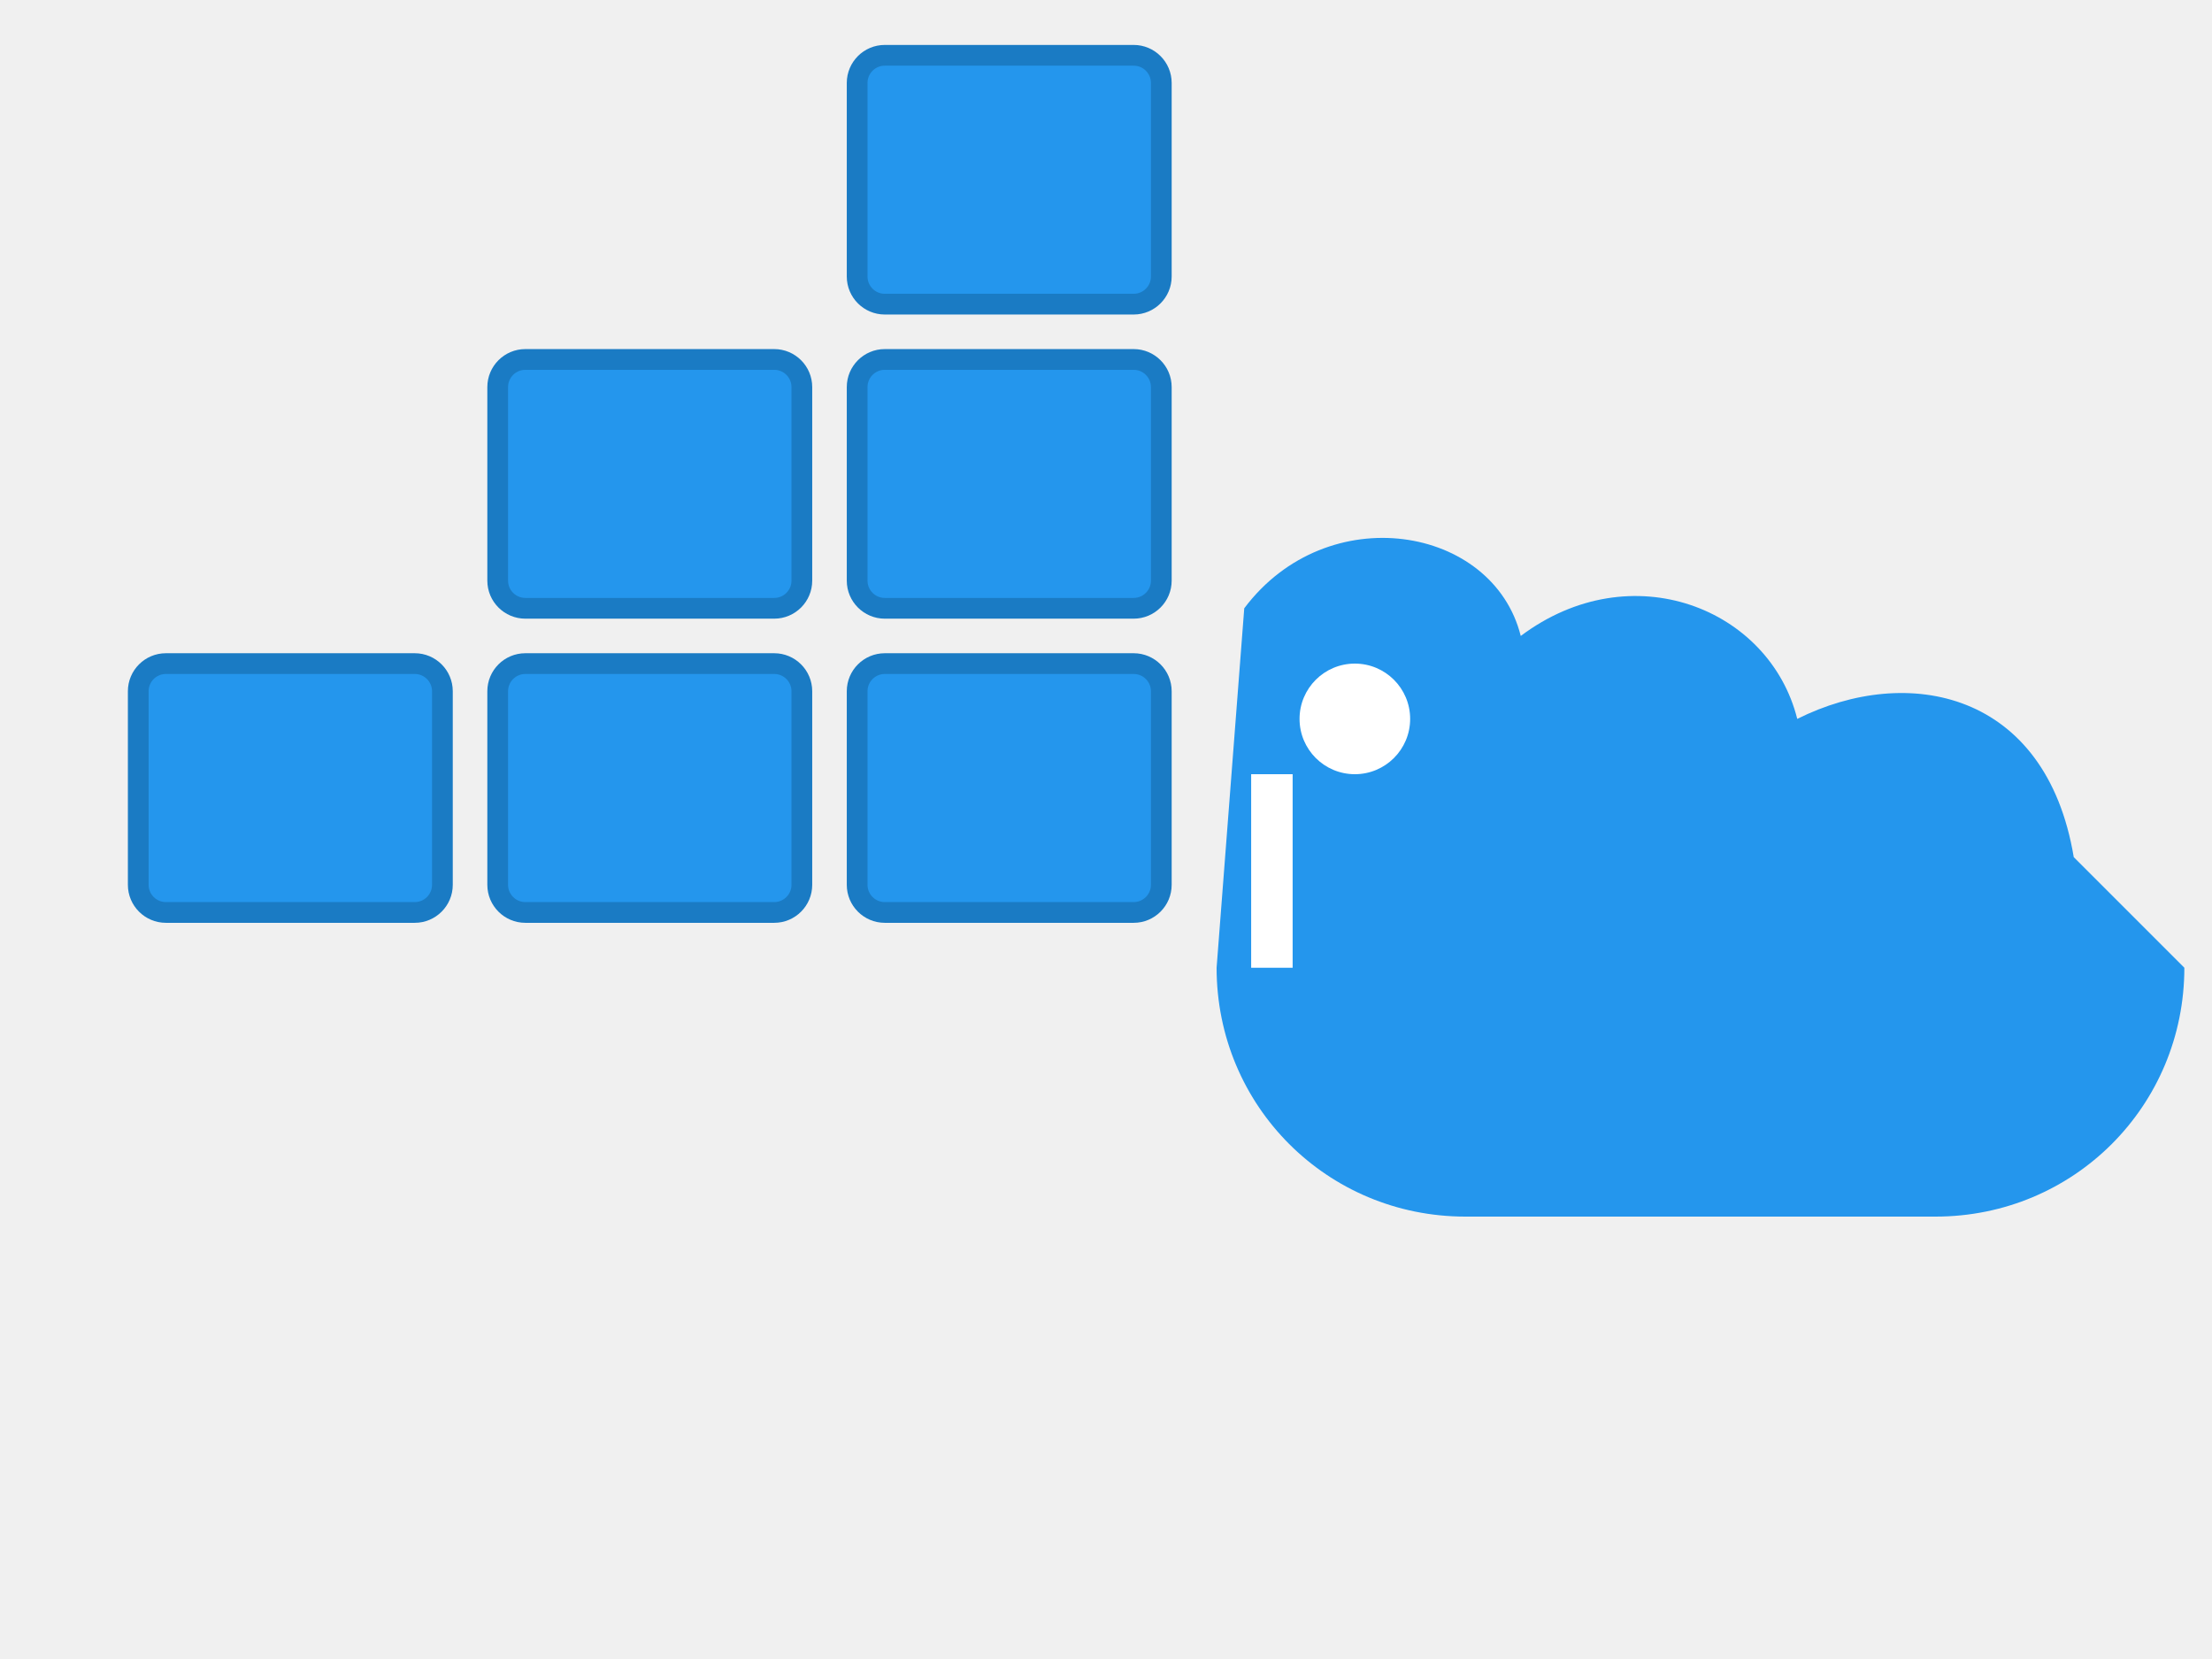
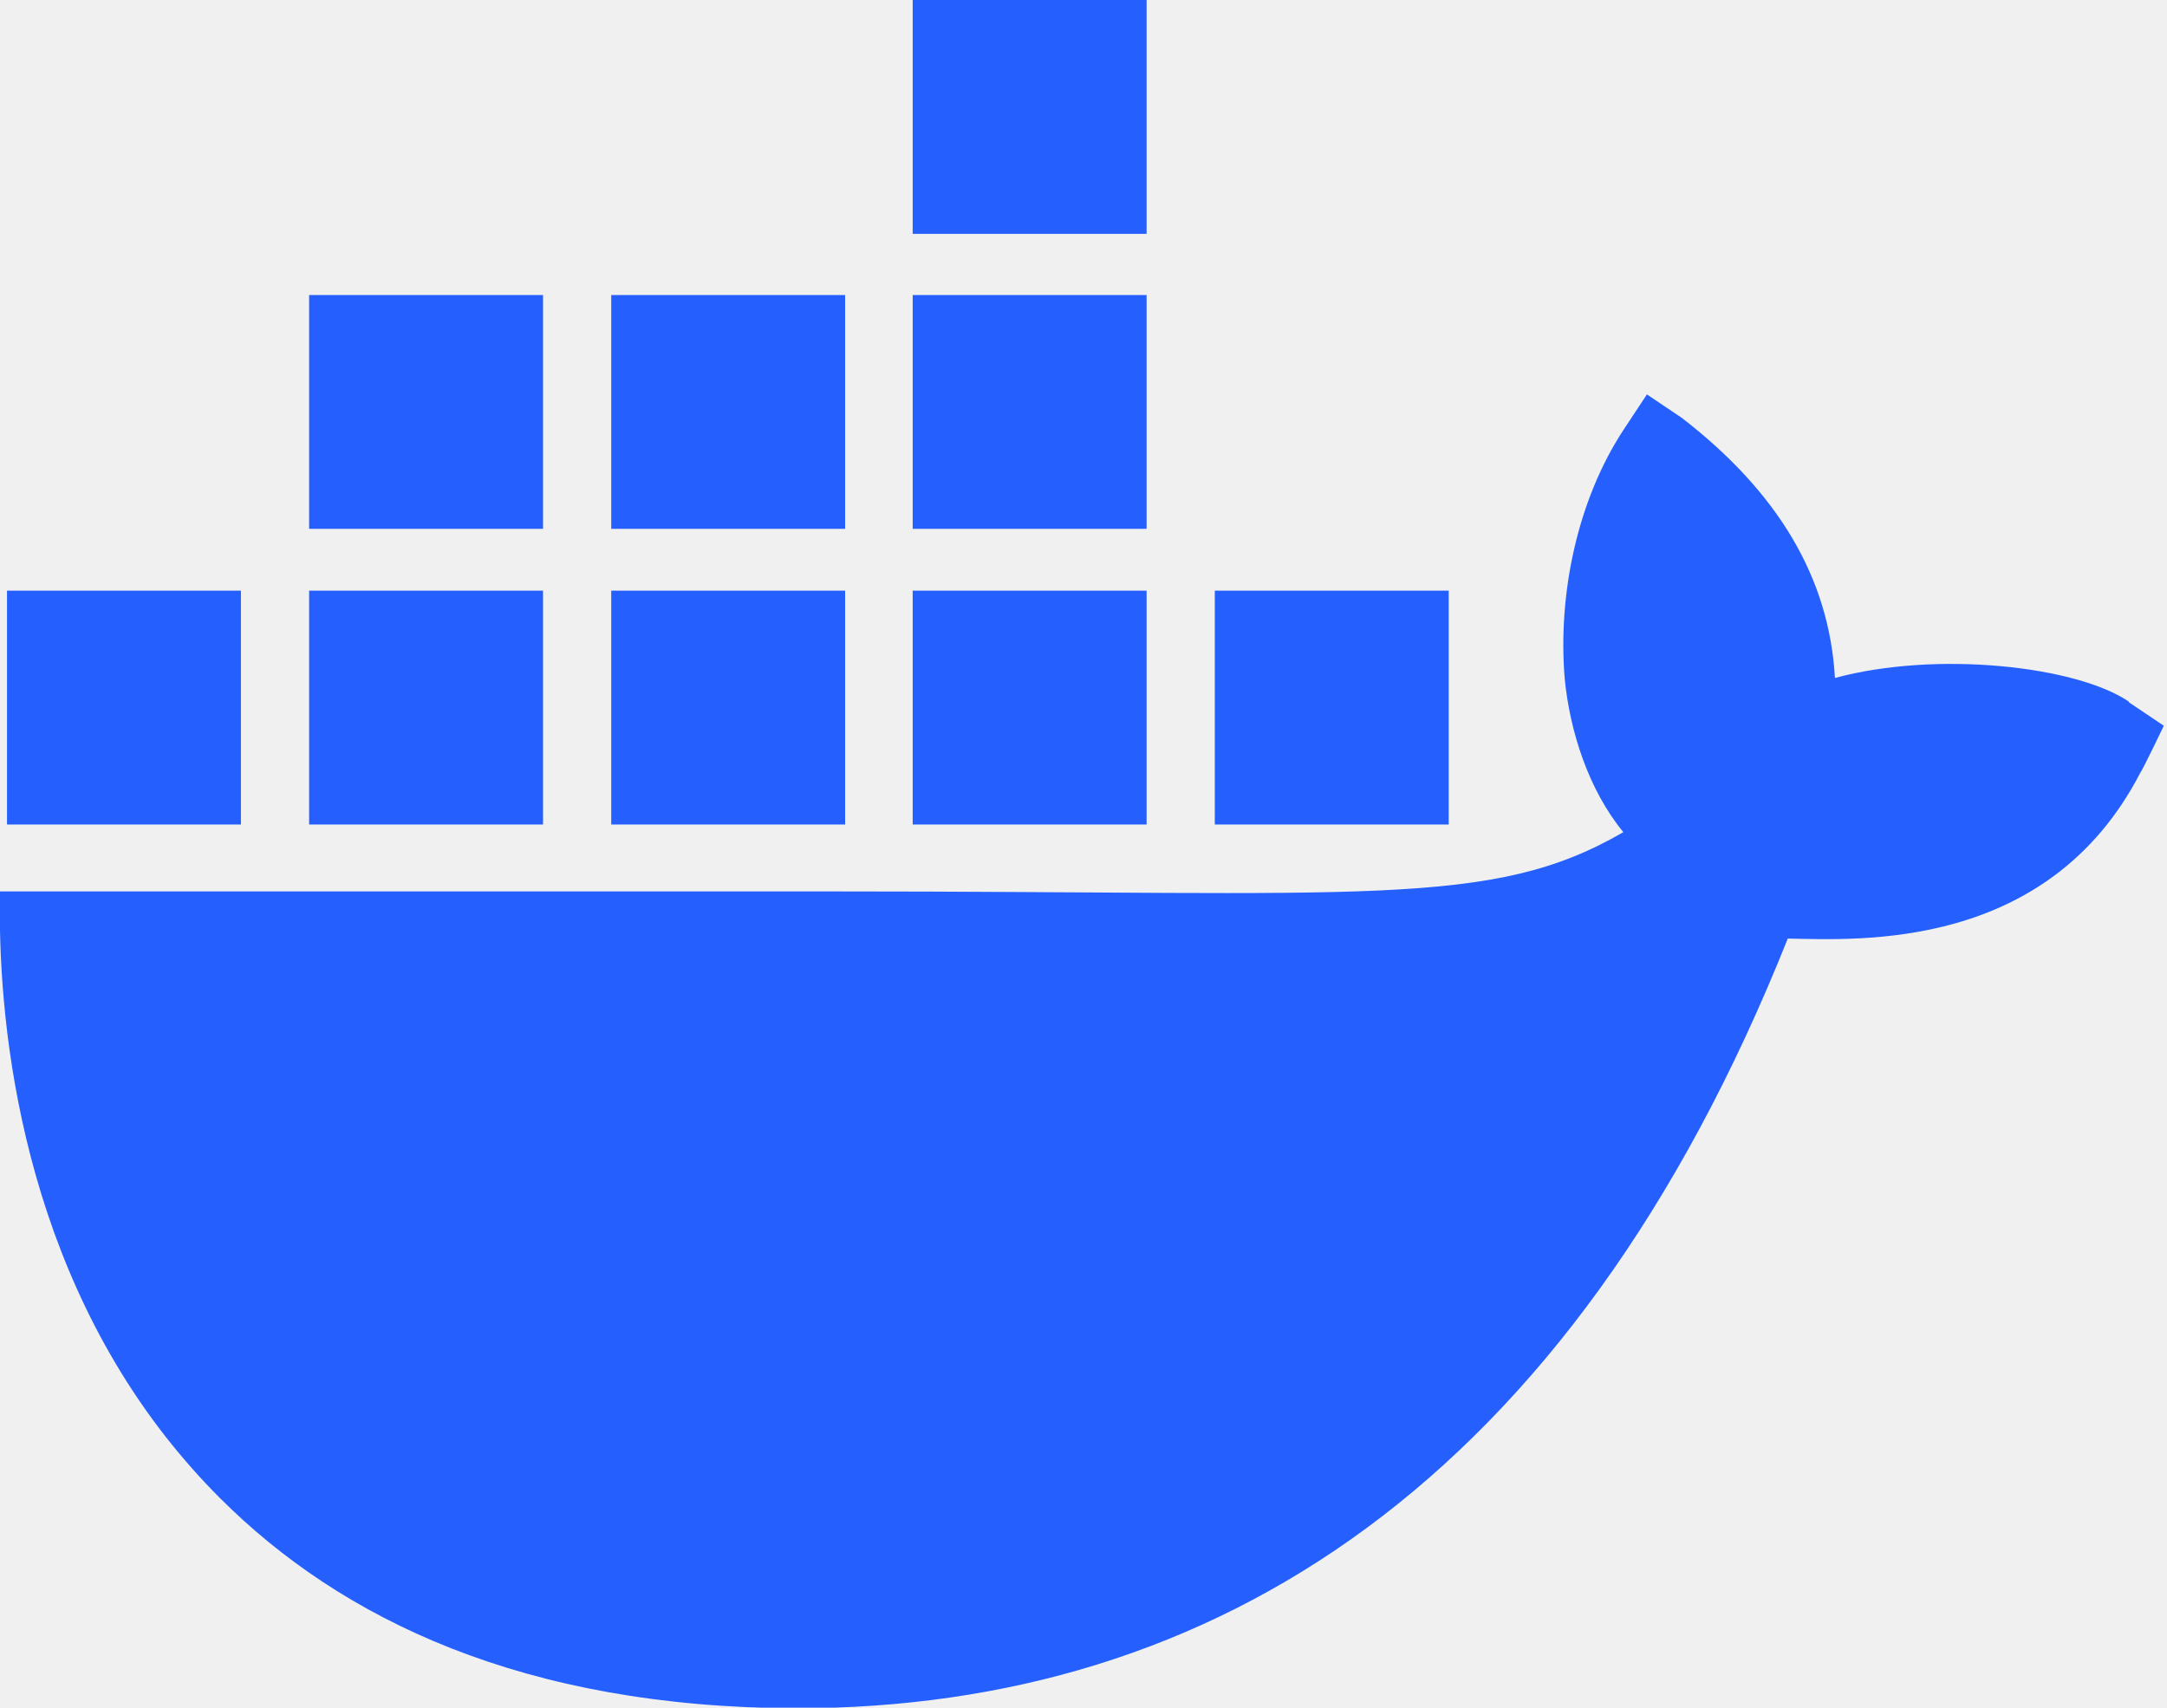
- <svg xmlns="http://www.w3.org/2000/svg" viewBox="0 0 160 120">
-   <rect x="10" y="48" width="22" height="18" rx="2" fill="#2496ED" stroke="#1A7BC4" stroke-width="1.5" />
-   <rect x="36" y="48" width="22" height="18" rx="2" fill="#2496ED" stroke="#1A7BC4" stroke-width="1.5" />
-   <rect x="62" y="48" width="22" height="18" rx="2" fill="#2496ED" stroke="#1A7BC4" stroke-width="1.5" />
-   <rect x="36" y="26" width="22" height="18" rx="2" fill="#2496ED" stroke="#1A7BC4" stroke-width="1.5" />
-   <rect x="62" y="26" width="22" height="18" rx="2" fill="#2496ED" stroke="#1A7BC4" stroke-width="1.5" />
-   <rect x="62" y="4" width="22" height="18" rx="2" fill="#2496ED" stroke="#1A7BC4" stroke-width="1.5" />
-   <path d="M150,62 C148,50 138,48 130,52 C128,44 118,40 110,46 C108,38 96,36 90,44 L88,70 C88,80 96,88 106,88 L140,88 C150,88 158,80 158,70 Z" fill="#2496ED" />
-   <line x1="92" y1="70" x2="92" y2="56" stroke="white" stroke-width="3" />
-   <circle cx="98" cy="52" r="4" fill="white" />
+ <svg xmlns="http://www.w3.org/2000/svg" id="Layer_1" version="1.1" viewBox="0 0 340 268">
+   <defs>
+     <style>
+       .st0 {
+         fill: none;
+       }
+ 
+       .st1 {
+         fill: #2560ff;
+       }
+ 
+       .st2 {
+         clip-path: url(#clippath);
+       }
+     </style>
+     <clipPath id="clippath">
+       <rect class="st0" width="339.5" height="268" />
+     </clipPath>
+   </defs>
+   <g class="st2">
+     <path class="st1" d="M334,110.1c-8.3-5.6-30.2-8-46.1-3.7-.9-15.8-9-29.2-24-40.8l-5.5-3.7-3.7,5.6c-7.2,11-10.3,25.7-9.2,39,.8,8.2,3.7,17.4,9.2,24.1-20.7,12-39.8,9.3-124.3,9.3H0c-.4,19.1,2.7,55.8,26,85.6,2.6,3.3,5.4,6.5,8.5,9.6,19,19,47.6,32.9,90.5,33,65.4,0,121.4-35.3,155.5-120.8,11.2.2,40.8,2,55.3-26,.4-.5,3.7-7.4,3.7-7.4l-5.5-3.7h0ZM85.2,92.7h-36.7v36.7h36.7v-36.7ZM132.6,92.7h-36.7v36.7h36.7v-36.7ZM179.9,92.7h-36.7v36.7h36.7v-36.7ZM227.3,92.7h-36.7v36.7h36.7v-36.7ZM37.8,92.7H1.1v36.7h36.7v-36.7ZM85.2,46.3h-36.7v36.7h36.7v-36.7ZM132.6,46.3h-36.7v36.7h36.7v-36.7ZM179.9,46.3h-36.7v36.7h36.7v-36.7ZM179.9,0h-36.7v36.7h36.7V0Z" />
+   </g>
</svg>
